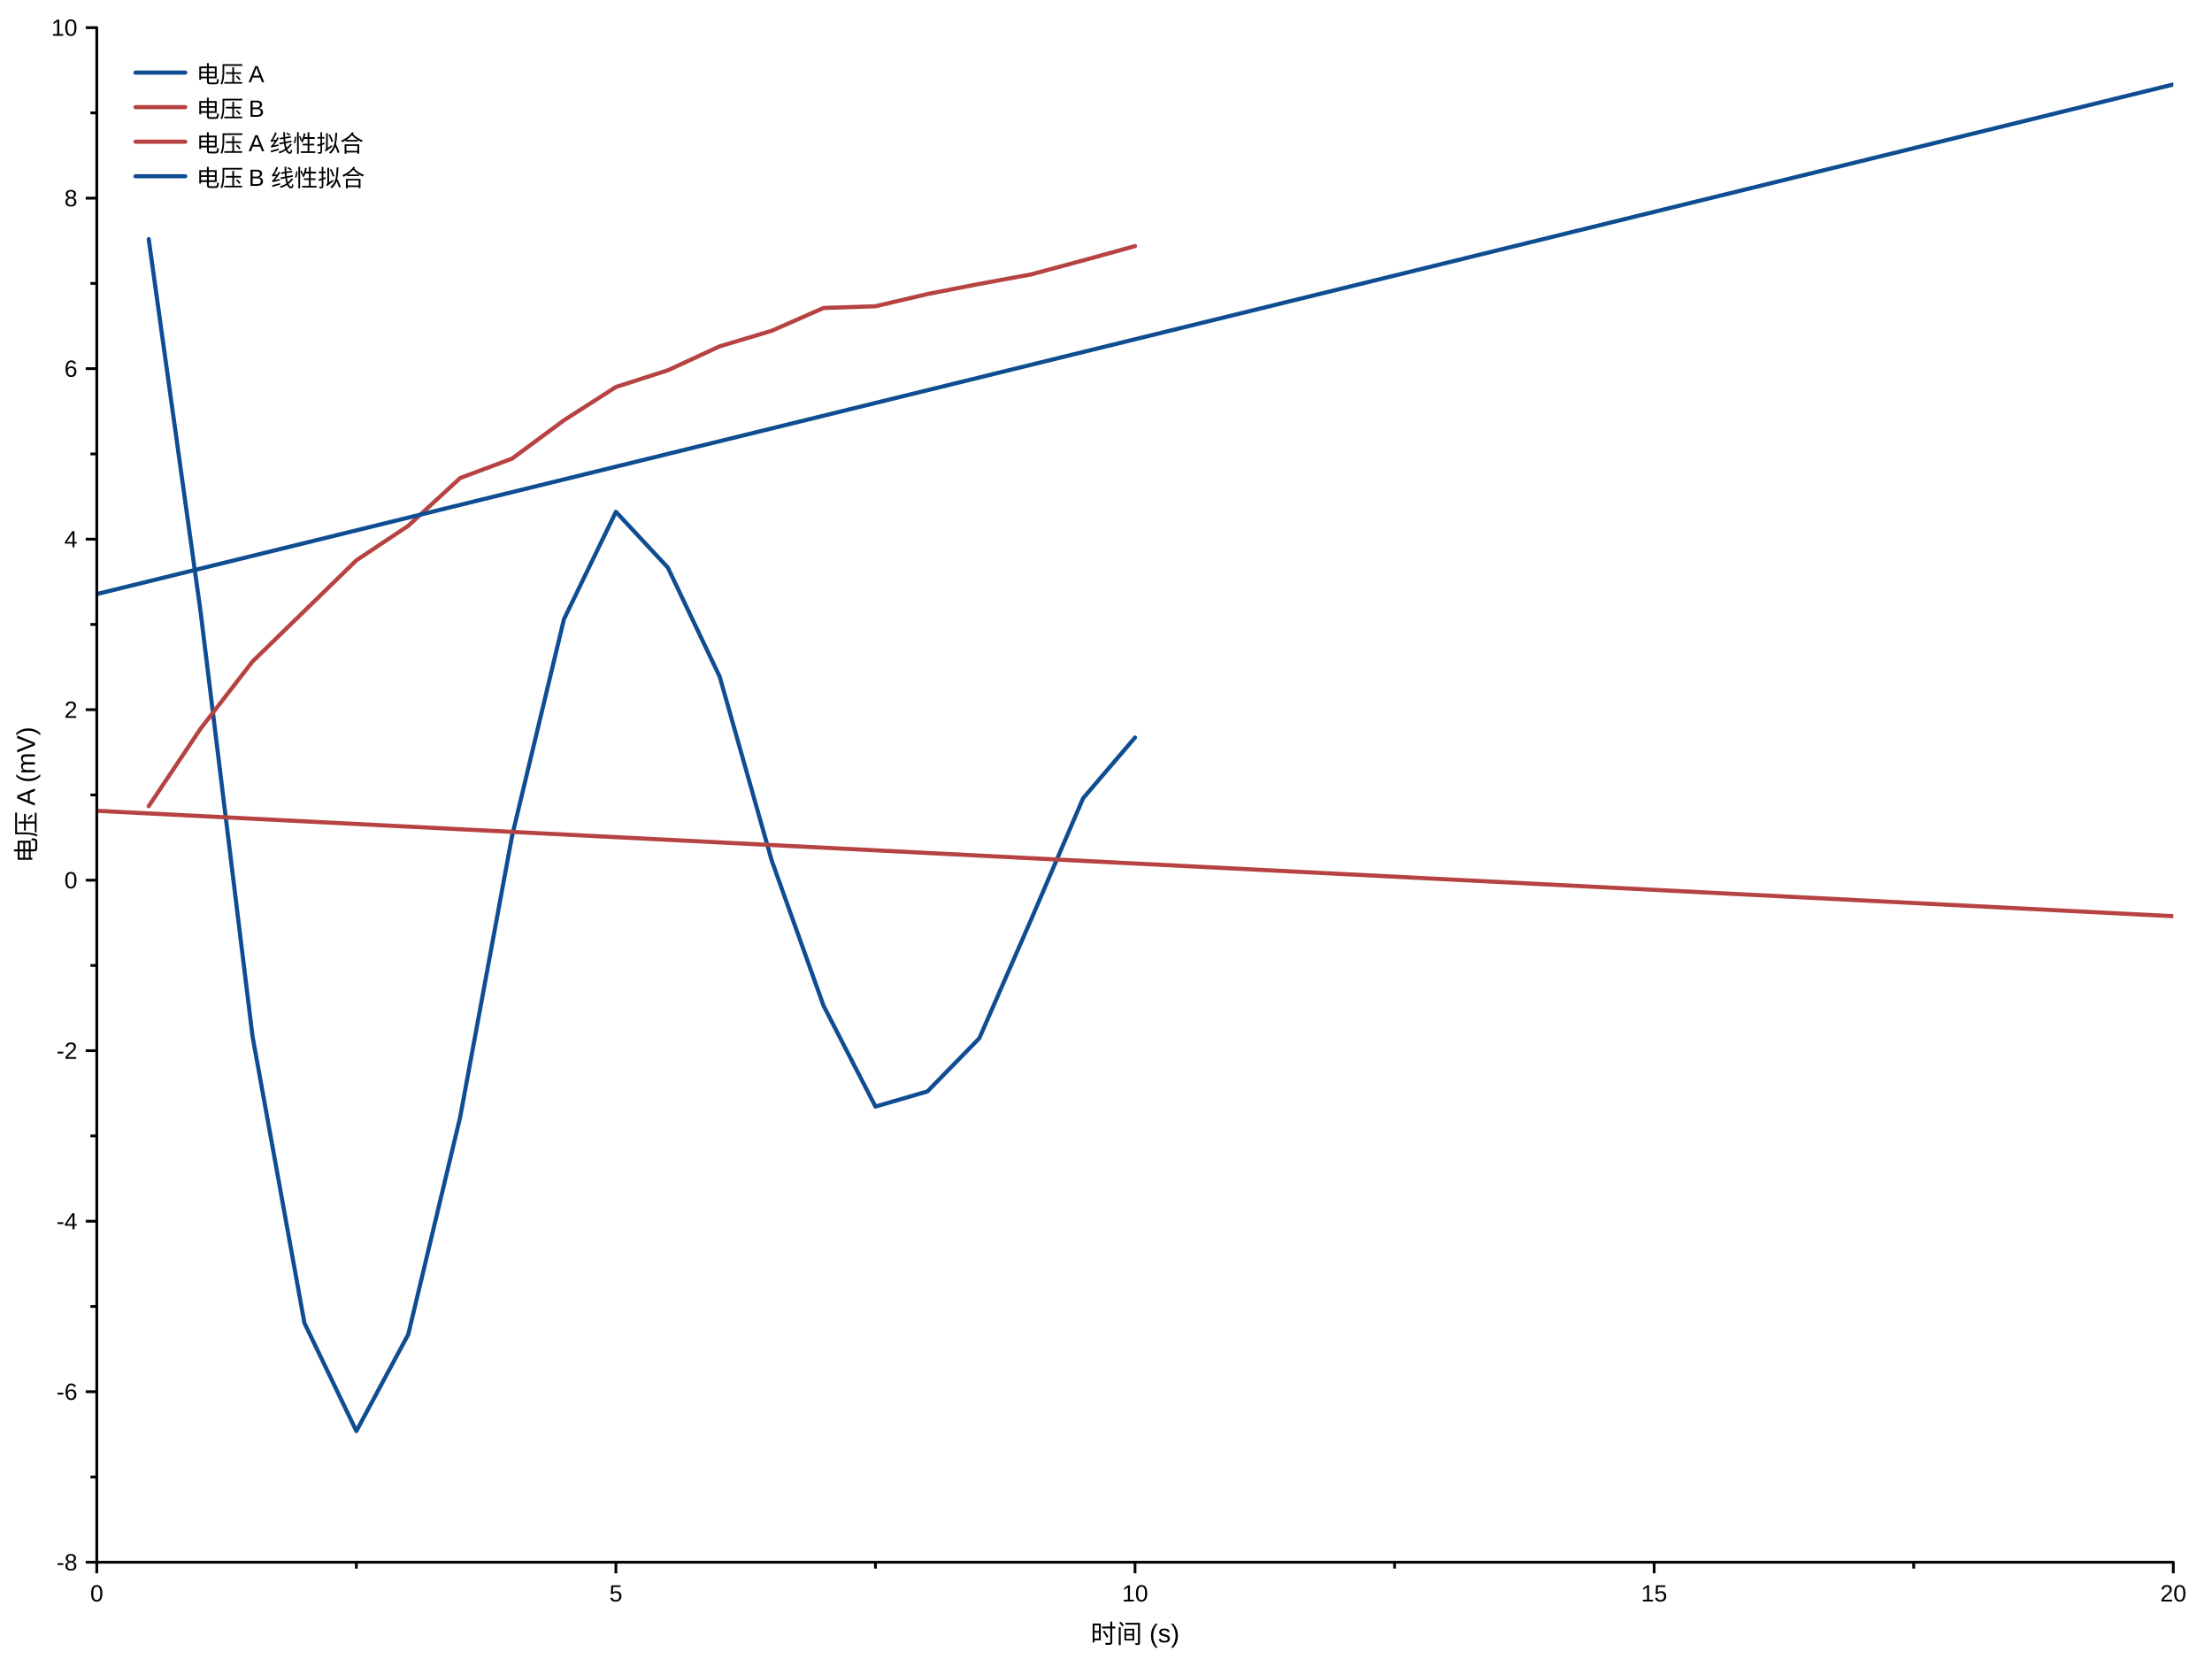
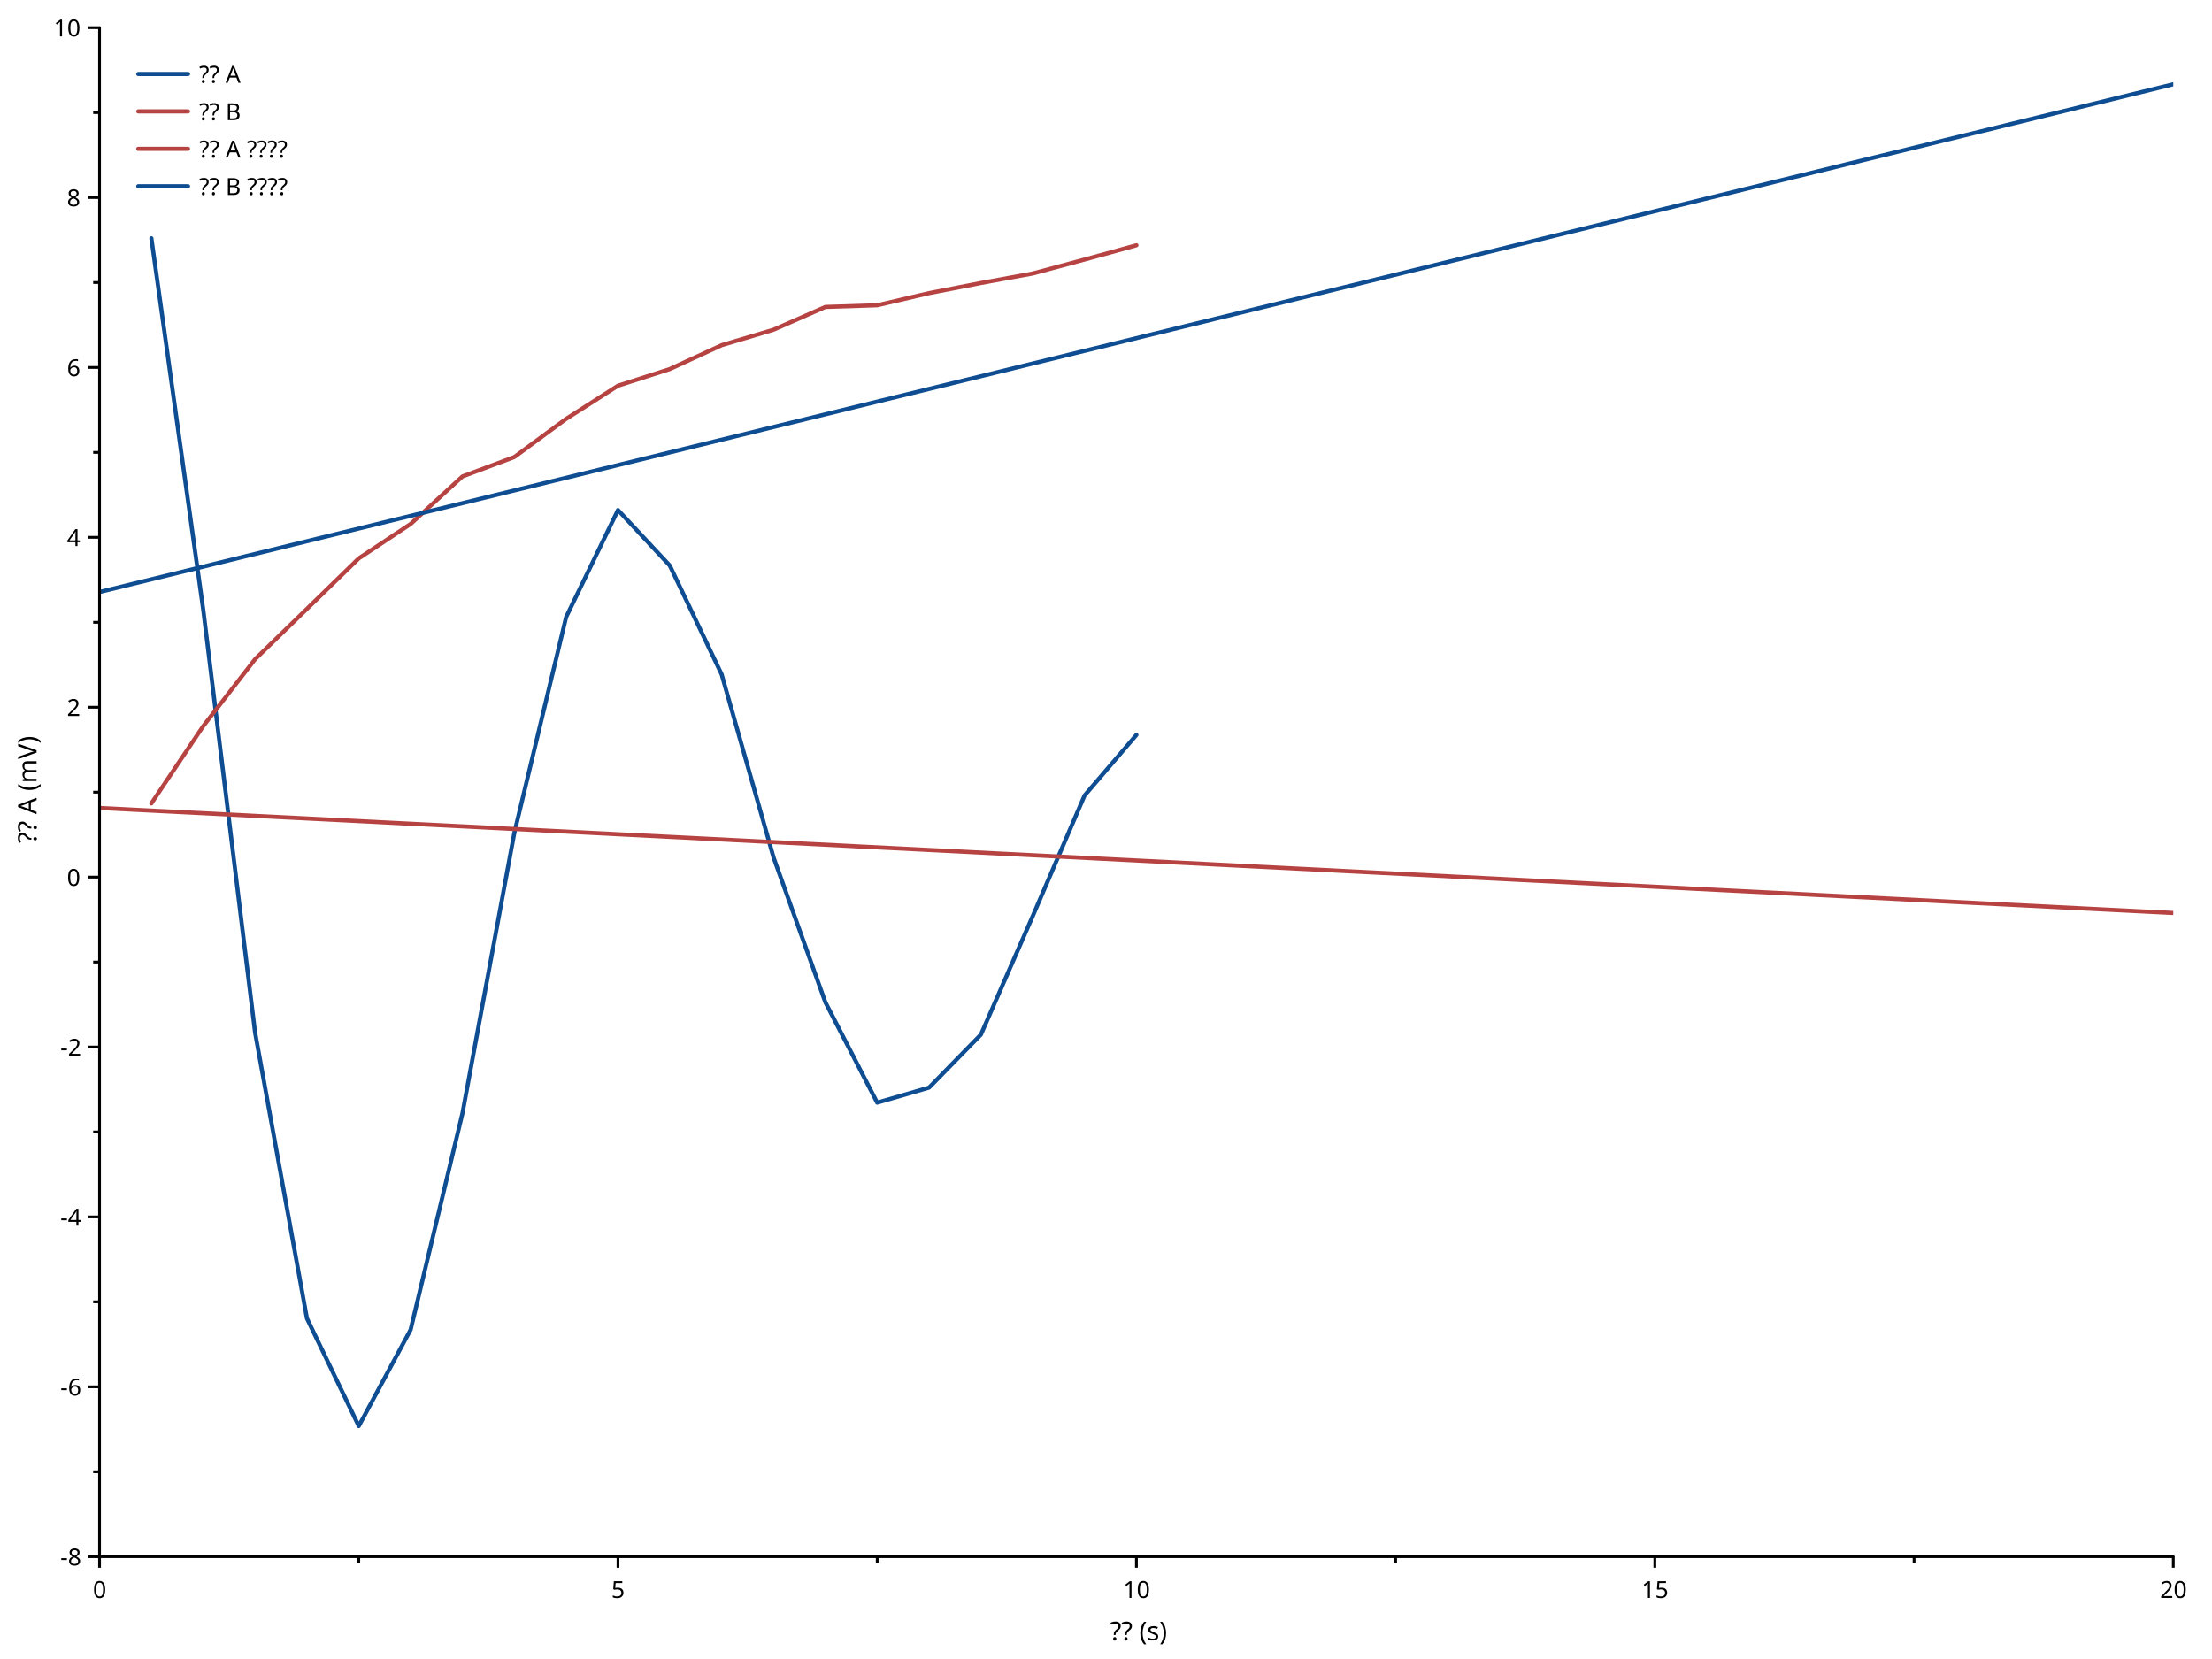
<svg xmlns="http://www.w3.org/2000/svg" width="800" height="600" viewBox="0 0 800 600" font-family="Arial, 'Microsoft YaHei', 'PingFang SC', 'Noto Sans CJK SC', sans-serif">
  <defs>
    <clipPath id="clip2">
-       <rect x="35" y="10" width="751" height="555" />
+       <rect x="36" y="10" width="750" height="553" />
    </clipPath>
  </defs>
  <rect x="0.00" y="0.00" width="800.00" height="600.00" fill="#ffffff" />
  <g clip-path="url(#clip2)">
-     <path d="M53.78,86.47L72.55,221.27L91.32,374.73L110.10,478.48L128.88,517.58L147.65,482.61L166.42,404.05L185.20,302.33L203.97,223.92L222.75,185.10L241.53,205.27L260.30,244.77L279.08,311.15L297.85,363.75L316.62,400.20L335.40,394.74L354.18,375.50L372.95,332.49L391.72,288.70L410.50,266.72" fill="none" stroke="#0f4d92" stroke-width="1.5" stroke-linejoin="round" stroke-linecap="round" />
-     <path d="M53.78,291.57L72.55,263.51L91.32,239.25L110.10,220.96L128.88,202.65L147.65,190.16L166.42,172.89L185.20,165.86L203.97,151.99L222.75,139.96L241.53,133.92L260.30,125.25L279.08,119.64L297.85,111.38L316.62,110.76L335.40,106.35L354.18,102.69L372.95,99.23L391.72,94.18L410.50,89.00" fill="none" stroke="#b64342" stroke-width="1.5" stroke-linejoin="round" stroke-linecap="round" />
-     <path d="M35.00,293.23L38.77,293.42L42.55,293.62L46.32,293.81L50.10,294.00L53.87,294.19L57.64,294.38L61.42,294.57L65.19,294.77L68.96,294.96L72.74,295.15L76.51,295.34L80.29,295.53L84.06,295.72L87.83,295.91L91.61,296.11L95.38,296.30L99.16,296.49L102.93,296.68L106.70,296.87L110.48,297.06L114.25,297.26L118.03,297.45L121.80,297.64L125.57,297.83L129.35,298.02L133.12,298.21L136.89,298.41L140.67,298.60L144.44,298.79L148.22,298.98L151.99,299.17L155.76,299.36L159.54,299.55L163.31,299.75L167.09,299.94L170.86,300.13L174.63,300.32L178.41,300.51L182.18,300.70L185.95,300.90L189.73,301.09L193.50,301.28L197.28,301.47L201.05,301.66L204.82,301.85L208.60,302.04L212.37,302.24L216.15,302.43L219.92,302.62L223.69,302.81L227.47,303.00L231.24,303.19L235.02,303.39L238.79,303.58L242.56,303.77L246.34,303.96L250.11,304.15L253.88,304.34L257.66,304.53L261.43,304.73L265.21,304.92L268.98,305.11L272.75,305.30L276.53,305.49L280.30,305.68L284.08,305.88L287.85,306.07L291.62,306.26L295.40,306.45L299.17,306.64L302.94,306.83L306.72,307.03L310.49,307.22L314.27,307.41L318.04,307.60L321.81,307.79L325.59,307.98L329.36,308.17L333.14,308.37L336.91,308.56L340.68,308.75L344.46,308.94L348.23,309.13L352.01,309.32L355.78,309.52L359.55,309.71L363.33,309.90L367.10,310.09L370.87,310.28L374.65,310.47L378.42,310.66L382.20,310.86L385.97,311.05L389.74,311.24L393.52,311.43L397.29,311.62L401.07,311.81L404.84,312.01L408.61,312.20L412.39,312.39L416.16,312.58L419.93,312.77L423.71,312.96L427.48,313.16L431.26,313.35L435.03,313.54L438.80,313.73L442.58,313.92L446.35,314.11L450.13,314.30L453.90,314.50L457.67,314.69L461.45,314.88L465.22,315.07L468.99,315.26L472.77,315.45L476.54,315.65L480.32,315.84L484.09,316.03L487.86,316.22L491.64,316.41L495.41,316.60L499.19,316.79L502.96,316.99L506.73,317.18L510.51,317.37L514.28,317.56L518.06,317.75L521.83,317.94L525.60,318.14L529.38,318.33L533.15,318.52L536.92,318.71L540.70,318.90L544.47,319.09L548.25,319.28L552.02,319.48L555.79,319.67L559.57,319.86L563.34,320.05L567.12,320.24L570.89,320.43L574.66,320.63L578.44,320.82L582.21,321.01L585.98,321.20L589.76,321.39L593.53,321.58L597.31,321.78L601.08,321.97L604.85,322.16L608.63,322.35L612.40,322.54L616.18,322.73L619.95,322.92L623.72,323.12L627.50,323.31L631.27,323.50L635.05,323.69L638.82,323.88L642.59,324.07L646.37,324.27L650.14,324.46L653.91,324.65L657.69,324.84L661.46,325.03L665.24,325.22L669.01,325.41L672.78,325.61L676.56,325.80L680.33,325.99L684.11,326.18L687.88,326.37L691.65,326.56L695.43,326.76L699.20,326.95L702.97,327.14L706.75,327.33L710.52,327.52L714.30,327.71L718.07,327.90L721.84,328.10L725.62,328.29L729.39,328.48L733.17,328.67L736.94,328.86L740.71,329.05L744.49,329.25L748.26,329.44L752.04,329.63L755.81,329.82L759.58,330.01L763.36,330.20L767.13,330.40L770.90,330.59L774.68,330.78L778.45,330.97L782.23,331.16L786.00,331.35" fill="none" stroke="#b64342" stroke-width="1.5" stroke-linejoin="round" stroke-linecap="round" />
-     <path d="M35.00,214.85L38.77,213.93L42.55,213.00L46.32,212.07L50.10,211.15L53.87,210.22L57.64,209.29L61.42,208.37L65.19,207.44L68.96,206.52L72.74,205.59L76.51,204.66L80.29,203.74L84.06,202.81L87.83,201.89L91.61,200.96L95.38,200.03L99.16,199.11L102.93,198.18L106.70,197.25L110.48,196.33L114.25,195.40L118.03,194.48L121.80,193.55L125.57,192.62L129.35,191.70L133.12,190.77L136.89,189.85L140.67,188.92L144.44,187.99L148.22,187.07L151.99,186.14L155.76,185.22L159.54,184.29L163.31,183.36L167.09,182.44L170.86,181.51L174.63,180.58L178.41,179.66L182.18,178.73L185.95,177.81L189.73,176.88L193.50,175.95L197.28,175.03L201.05,174.10L204.82,173.18L208.60,172.25L212.37,171.32L216.15,170.40L219.92,169.47L223.69,168.54L227.47,167.62L231.24,166.69L235.02,165.77L238.79,164.84L242.56,163.91L246.34,162.99L250.11,162.06L253.88,161.14L257.66,160.21L261.43,159.28L265.21,158.36L268.98,157.43L272.75,156.51L276.53,155.58L280.30,154.65L284.08,153.73L287.85,152.80L291.62,151.87L295.40,150.95L299.17,150.02L302.94,149.10L306.72,148.17L310.49,147.24L314.27,146.32L318.04,145.39L321.81,144.47L325.59,143.54L329.36,142.61L333.14,141.69L336.91,140.76L340.68,139.84L344.46,138.91L348.23,137.98L352.01,137.06L355.78,136.13L359.55,135.20L363.33,134.28L367.10,133.35L370.87,132.43L374.65,131.50L378.42,130.57L382.20,129.65L385.97,128.72L389.74,127.80L393.52,126.87L397.29,125.94L401.07,125.02L404.84,124.09L408.61,123.16L412.39,122.24L416.16,121.31L419.93,120.39L423.71,119.46L427.48,118.53L431.26,117.61L435.03,116.68L438.80,115.76L442.58,114.83L446.35,113.90L450.13,112.98L453.90,112.05L457.67,111.13L461.45,110.20L465.22,109.27L468.99,108.35L472.77,107.42L476.54,106.49L480.32,105.57L484.09,104.64L487.86,103.72L491.64,102.79L495.41,101.86L499.19,100.94L502.96,100.01L506.73,99.09L510.51,98.16L514.28,97.23L518.06,96.31L521.83,95.38L525.60,94.46L529.38,93.53L533.15,92.60L536.92,91.68L540.70,90.75L544.47,89.82L548.25,88.90L552.02,87.97L555.79,87.05L559.57,86.12L563.34,85.19L567.12,84.27L570.89,83.34L574.66,82.42L578.44,81.49L582.21,80.56L585.98,79.64L589.76,78.71L593.53,77.78L597.31,76.86L601.08,75.93L604.85,75.01L608.63,74.08L612.40,73.15L616.18,72.23L619.95,71.30L623.72,70.38L627.50,69.45L631.27,68.52L635.05,67.60L638.82,66.67L642.59,65.75L646.37,64.82L650.14,63.89L653.91,62.97L657.69,62.04L661.46,61.11L665.24,60.19L669.01,59.26L672.78,58.34L676.56,57.41L680.33,56.48L684.11,55.56L687.88,54.63L691.65,53.71L695.43,52.78L699.20,51.85L702.97,50.93L706.75,50.00L710.52,49.07L714.30,48.15L718.07,47.22L721.84,46.30L725.62,45.37L729.39,44.44L733.17,43.52L736.94,42.59L740.71,41.67L744.49,40.74L748.26,39.81L752.04,38.89L755.81,37.96L759.58,37.04L763.36,36.11L767.13,35.18L770.90,34.26L774.68,33.33L778.45,32.40L782.23,31.48L786.00,30.55" fill="none" stroke="#0f4d92" stroke-width="1.5" stroke-linejoin="round" stroke-linecap="round" />
+     <path d="M54.75,86.19L73.50,220.51L92.25,373.41L111.00,476.79L129.75,515.75L148.50,480.91L167.25,402.63L186.00,301.28L204.75,223.15L223.50,184.47L242.25,204.56L261.00,243.92L279.75,310.06L298.50,362.48L317.25,398.79L336.00,393.35L354.75,374.18L373.50,331.32L392.25,287.70L411.00,265.79" fill="none" stroke="#0f4d92" stroke-width="1.5" stroke-linejoin="round" stroke-linecap="round" />
+     <path d="M54.75,290.56L73.50,262.60L92.25,238.42L111.00,220.20L129.75,201.95L148.50,189.51L167.25,172.31L186.00,165.30L204.75,151.48L223.50,139.49L242.25,133.47L261.00,124.84L279.75,119.25L298.50,111.01L317.25,110.40L336.00,106.01L354.75,102.35L373.50,98.91L392.25,93.87L411.00,88.71" fill="none" stroke="#b64342" stroke-width="1.5" stroke-linejoin="round" stroke-linecap="round" />
+     <path d="M36.00,292.21L39.77,292.40L43.54,292.59L47.31,292.79L51.08,292.98L54.84,293.17L58.61,293.36L62.38,293.55L66.15,293.74L69.92,293.93L73.69,294.12L77.46,294.31L81.23,294.50L84.99,294.69L88.76,294.88L92.53,295.08L96.30,295.27L100.07,295.46L103.84,295.65L107.61,295.84L111.38,296.03L115.15,296.22L118.91,296.41L122.68,296.60L126.45,296.79L130.22,296.98L133.99,297.17L137.76,297.37L141.53,297.56L145.30,297.75L149.07,297.94L152.83,298.13L156.60,298.32L160.37,298.51L164.14,298.70L167.91,298.89L171.68,299.08L175.45,299.27L179.22,299.47L182.98,299.66L186.75,299.85L190.52,300.04L194.29,300.23L198.06,300.42L201.83,300.61L205.60,300.80L209.37,300.99L213.14,301.18L216.90,301.37L220.67,301.56L224.44,301.76L228.21,301.95L231.98,302.14L235.75,302.33L239.52,302.52L243.29,302.71L247.06,302.90L250.82,303.09L254.59,303.28L258.36,303.47L262.13,303.66L265.90,303.86L269.67,304.05L273.44,304.24L277.21,304.43L280.97,304.62L284.74,304.81L288.51,305.00L292.28,305.19L296.05,305.38L299.82,305.57L303.59,305.76L307.36,305.95L311.13,306.15L314.89,306.34L318.66,306.53L322.43,306.72L326.20,306.91L329.97,307.10L333.74,307.29L337.51,307.48L341.28,307.67L345.05,307.86L348.81,308.05L352.58,308.25L356.35,308.44L360.12,308.63L363.89,308.82L367.66,309.01L371.43,309.20L375.20,309.39L378.96,309.58L382.73,309.77L386.50,309.96L390.27,310.15L394.04,310.34L397.81,310.54L401.58,310.73L405.35,310.92L409.12,311.11L412.88,311.30L416.65,311.49L420.42,311.68L424.19,311.87L427.96,312.06L431.73,312.25L435.50,312.44L439.27,312.64L443.04,312.83L446.80,313.02L450.57,313.21L454.34,313.40L458.11,313.59L461.88,313.78L465.65,313.97L469.42,314.16L473.19,314.35L476.95,314.54L480.72,314.73L484.49,314.93L488.26,315.12L492.03,315.31L495.80,315.50L499.57,315.69L503.34,315.88L507.11,316.07L510.87,316.26L514.64,316.45L518.41,316.64L522.18,316.83L525.95,317.03L529.72,317.22L533.49,317.41L537.26,317.60L541.03,317.79L544.79,317.98L548.56,318.17L552.33,318.36L556.10,318.55L559.87,318.74L563.64,318.93L567.41,319.12L571.18,319.32L574.94,319.51L578.71,319.70L582.48,319.89L586.25,320.08L590.02,320.27L593.79,320.46L597.56,320.65L601.33,320.84L605.10,321.03L608.86,321.22L612.63,321.42L616.40,321.61L620.17,321.80L623.94,321.99L627.71,322.18L631.48,322.37L635.25,322.56L639.02,322.75L642.78,322.94L646.55,323.13L650.32,323.32L654.09,323.51L657.86,323.71L661.63,323.90L665.40,324.09L669.17,324.28L672.93,324.47L676.70,324.66L680.47,324.85L684.24,325.04L688.01,325.23L691.78,325.42L695.55,325.61L699.32,325.80L703.09,326.00L706.85,326.19L710.62,326.38L714.39,326.57L718.16,326.76L721.93,326.95L725.70,327.14L729.47,327.33L733.24,327.52L737.01,327.71L740.77,327.90L744.54,328.10L748.31,328.29L752.08,328.48L755.85,328.67L759.62,328.86L763.39,329.05L767.16,329.24L770.92,329.43L774.69,329.62L778.46,329.81L782.23,330.00L786.00,330.19" fill="none" stroke="#b64342" stroke-width="1.5" stroke-linejoin="round" stroke-linecap="round" />
+     <path d="M36.00,214.11L39.77,213.19L43.54,212.27L47.31,211.34L51.08,210.42L54.84,209.50L58.61,208.58L62.38,207.65L66.15,206.73L69.92,205.81L73.69,204.89L77.46,203.96L81.23,203.04L84.99,202.12L88.76,201.19L92.53,200.27L96.30,199.35L100.07,198.43L103.84,197.50L107.61,196.58L111.38,195.66L115.15,194.73L118.91,193.81L122.68,192.89L126.45,191.97L130.22,191.04L133.99,190.12L137.76,189.20L141.53,188.27L145.30,187.35L149.07,186.43L152.83,185.51L156.60,184.58L160.37,183.66L164.14,182.74L167.91,181.82L171.68,180.89L175.45,179.97L179.22,179.05L182.98,178.12L186.75,177.20L190.52,176.28L194.29,175.36L198.06,174.43L201.83,173.51L205.60,172.59L209.37,171.66L213.14,170.74L216.90,169.82L220.67,168.90L224.44,167.97L228.21,167.05L231.98,166.13L235.75,165.21L239.52,164.28L243.29,163.36L247.06,162.44L250.82,161.51L254.59,160.59L258.36,159.67L262.13,158.75L265.90,157.82L269.67,156.90L273.44,155.98L277.21,155.05L280.97,154.13L284.74,153.21L288.51,152.29L292.28,151.36L296.05,150.44L299.82,149.52L303.59,148.60L307.36,147.67L311.13,146.75L314.89,145.83L318.66,144.90L322.43,143.98L326.20,143.06L329.97,142.14L333.74,141.21L337.51,140.29L341.28,139.37L345.05,138.44L348.81,137.52L352.58,136.60L356.35,135.68L360.12,134.75L363.89,133.83L367.66,132.91L371.43,131.98L375.20,131.06L378.96,130.14L382.73,129.22L386.50,128.29L390.27,127.37L394.04,126.45L397.81,125.53L401.58,124.60L405.35,123.68L409.12,122.76L412.88,121.83L416.65,120.91L420.42,119.99L424.19,119.07L427.96,118.14L431.73,117.22L435.50,116.30L439.27,115.37L443.04,114.45L446.80,113.53L450.57,112.61L454.34,111.68L458.11,110.76L461.88,109.84L465.65,108.92L469.42,107.99L473.19,107.07L476.95,106.15L480.72,105.22L484.49,104.30L488.26,103.38L492.03,102.46L495.80,101.53L499.57,100.61L503.34,99.69L507.11,98.76L510.87,97.84L514.64,96.92L518.41,96.00L522.18,95.07L525.95,94.15L529.72,93.23L533.49,92.31L537.26,91.38L541.03,90.46L544.79,89.54L548.56,88.61L552.33,87.69L556.10,86.77L559.87,85.85L563.64,84.92L567.41,84.00L571.18,83.08L574.94,82.15L578.71,81.23L582.48,80.31L586.25,79.39L590.02,78.46L593.79,77.54L597.56,76.62L601.33,75.69L605.10,74.77L608.86,73.85L612.63,72.93L616.40,72.00L620.17,71.08L623.94,70.16L627.71,69.24L631.48,68.31L635.25,67.39L639.02,66.47L642.78,65.54L646.55,64.62L650.32,63.70L654.09,62.78L657.86,61.85L661.63,60.93L665.40,60.01L669.17,59.08L672.93,58.16L676.70,57.24L680.47,56.32L684.24,55.39L688.01,54.47L691.78,53.55L695.55,52.63L699.32,51.70L703.09,50.78L706.85,49.86L710.62,48.93L714.39,48.01L718.16,47.09L721.93,46.17L725.70,45.24L729.47,44.32L733.24,43.40L737.01,42.47L740.77,41.55L744.54,40.63L748.31,39.71L752.08,38.78L755.85,37.86L759.62,36.94L763.39,36.02L767.16,35.09L770.92,34.17L774.69,33.25L778.46,32.32L782.23,31.40L786.00,30.48" fill="none" stroke="#0f4d92" stroke-width="1.5" stroke-linejoin="round" stroke-linecap="round" />
  </g>
-   <path d="M35.00,10.00L35.00,565.00L786.00,565.00" fill="none" stroke="#000000" stroke-width="1" stroke-linejoin="round" stroke-linecap="round" />
-   <text x="35.00" y="576.25" text-anchor="middle" dominant-baseline="central" font-size="8.5" fill="#000000">0</text>
-   <text x="222.75" y="576.25" text-anchor="middle" dominant-baseline="central" font-size="8.5" fill="#000000">5</text>
-   <text x="410.50" y="576.25" text-anchor="middle" dominant-baseline="central" font-size="8.5" fill="#000000">10</text>
-   <text x="598.25" y="576.25" text-anchor="middle" dominant-baseline="central" font-size="8.5" fill="#000000">15</text>
-   <text x="786.00" y="576.25" text-anchor="middle" dominant-baseline="central" font-size="8.5" fill="#000000">20</text>
-   <text x="28.00" y="565.00" text-anchor="end" dominant-baseline="central" font-size="8.5" fill="#000000">-8</text>
-   <text x="28.00" y="503.33" text-anchor="end" dominant-baseline="central" font-size="8.5" fill="#000000">-6</text>
-   <text x="28.00" y="441.67" text-anchor="end" dominant-baseline="central" font-size="8.5" fill="#000000">-4</text>
-   <text x="28.00" y="380.00" text-anchor="end" dominant-baseline="central" font-size="8.5" fill="#000000">-2</text>
-   <text x="28.00" y="318.33" text-anchor="end" dominant-baseline="central" font-size="8.5" fill="#000000">0</text>
-   <text x="28.00" y="256.67" text-anchor="end" dominant-baseline="central" font-size="8.5" fill="#000000">2</text>
-   <text x="28.00" y="195.00" text-anchor="end" dominant-baseline="central" font-size="8.5" fill="#000000">4</text>
-   <text x="28.00" y="133.33" text-anchor="end" dominant-baseline="central" font-size="8.5" fill="#000000">6</text>
-   <text x="28.00" y="71.67" text-anchor="end" dominant-baseline="central" font-size="8.5" fill="#000000">8</text>
-   <text x="28.00" y="10.00" text-anchor="end" dominant-baseline="central" font-size="8.5" fill="#000000">10</text>
-   <path d="M35.00,565.00L35.00,569.00M222.75,565.00L222.75,569.00M410.50,565.00L410.50,569.00M598.25,565.00L598.25,569.00M786.00,565.00L786.00,569.00M128.88,565.00L128.88,567.30M316.62,565.00L316.62,567.30M504.38,565.00L504.38,567.30M692.12,565.00L692.12,567.30M35.00,565.00L31.00,565.00M35.00,503.33L31.00,503.33M35.00,441.67L31.00,441.67M35.00,380.00L31.00,380.00M35.00,318.33L31.00,318.33M35.00,256.67L31.00,256.67M35.00,195.00L31.00,195.00M35.00,133.33L31.00,133.33M35.00,71.67L31.00,71.67M35.00,10.00L31.00,10.00M35.00,534.17L32.70,534.17M35.00,472.50L32.70,472.50M35.00,410.83L32.70,410.83M35.00,349.17L32.70,349.17M35.00,287.50L32.70,287.50M35.00,225.83L32.70,225.83M35.00,164.17L32.70,164.17M35.00,102.50L32.70,102.50M35.00,40.83L32.70,40.83" fill="none" stroke="#000000" stroke-width="1" />
-   <text x="410.50" y="590.16" text-anchor="middle" dominant-baseline="central" font-size="9.33" fill="#000000">时间 (s)</text>
-   <text transform="translate(8.81,287.50) rotate(-90)" text-anchor="middle" dominant-baseline="central" font-size="9.33" fill="#000000">电压 A (mV)</text>
-   <rect x="45.00" y="18.00" width="99.28" height="54.00" fill="#ffffff" />
-   <path d="M49.00,26.25L67.00,26.25" fill="none" stroke="#0f4d92" stroke-width="1.5" stroke-linejoin="round" stroke-linecap="round" />
-   <text x="71.00" y="26.25" text-anchor="start" dominant-baseline="central" font-size="8.5" fill="#000000">电压 A</text>
-   <path d="M49.00,38.75L67.00,38.75" fill="none" stroke="#b64342" stroke-width="1.5" stroke-linejoin="round" stroke-linecap="round" />
-   <text x="71.00" y="38.75" text-anchor="start" dominant-baseline="central" font-size="8.5" fill="#000000">电压 B</text>
-   <path d="M49.00,51.25L67.00,51.25" fill="none" stroke="#b64342" stroke-width="1.5" stroke-linejoin="round" stroke-linecap="round" />
-   <text x="71.00" y="51.25" text-anchor="start" dominant-baseline="central" font-size="8.5" fill="#000000">电压 A 线性拟合</text>
-   <path d="M49.00,63.75L67.00,63.75" fill="none" stroke="#0f4d92" stroke-width="1.5" stroke-linejoin="round" stroke-linecap="round" />
-   <text x="71.00" y="63.75" text-anchor="start" dominant-baseline="central" font-size="8.5" fill="#000000">电压 B 线性拟合</text>
+   <path d="M36.00,10.00L36.00,563.00L786.00,563.00" fill="none" stroke="#000000" stroke-width="1" stroke-linejoin="round" stroke-linecap="round" />
+   <g aria-label="0">
+     <text x="33.603" y="577.922" font-family="Ubuntu" font-size="8.5" font-weight="300" textLength="4.794" lengthAdjust="spacingAndGlyphs" xml:space="preserve" fill="#000000">0</text>
+   </g>
+   <g aria-label="5">
+     <text x="221.103" y="577.922" font-family="Ubuntu" font-size="8.5" font-weight="300" textLength="4.794" lengthAdjust="spacingAndGlyphs" xml:space="preserve" fill="#000000">5</text>
+   </g>
+   <g aria-label="10">
+     <text x="406.206" y="577.922" font-family="Ubuntu" font-size="8.5" font-weight="300" textLength="9.588" lengthAdjust="spacingAndGlyphs" xml:space="preserve" fill="#000000">10</text>
+   </g>
+   <g aria-label="15">
+     <text x="593.706" y="577.922" font-family="Ubuntu" font-size="8.5" font-weight="300" textLength="9.588" lengthAdjust="spacingAndGlyphs" xml:space="preserve" fill="#000000">15</text>
+   </g>
+   <g aria-label="20">
+     <text x="781.206" y="577.922" font-family="Ubuntu" font-size="8.5" font-weight="300" textLength="9.588" lengthAdjust="spacingAndGlyphs" xml:space="preserve" fill="#000000">20</text>
+   </g>
+   <g aria-label="-8">
+     <text x="21.809" y="566.158" font-family="Ubuntu" font-size="8.5" font-weight="300" textLength="7.191" lengthAdjust="spacingAndGlyphs" xml:space="preserve" fill="#000000">-8</text>
+   </g>
+   <g aria-label="-6">
+     <text x="21.809" y="504.713" font-family="Ubuntu" font-size="8.5" font-weight="300" textLength="7.191" lengthAdjust="spacingAndGlyphs" xml:space="preserve" fill="#000000">-6</text>
+   </g>
+   <g aria-label="-4">
+     <text x="21.809" y="443.269" font-family="Ubuntu" font-size="8.5" font-weight="300" textLength="7.191" lengthAdjust="spacingAndGlyphs" xml:space="preserve" fill="#000000">-4</text>
+   </g>
+   <g aria-label="-2">
+     <text x="21.809" y="381.824" font-family="Ubuntu" font-size="8.5" font-weight="300" textLength="7.191" lengthAdjust="spacingAndGlyphs" xml:space="preserve" fill="#000000">-2</text>
+   </g>
+   <g aria-label="0">
+     <text x="24.206" y="320.38" font-family="Ubuntu" font-size="8.5" font-weight="300" textLength="4.794" lengthAdjust="spacingAndGlyphs" xml:space="preserve" fill="#000000">0</text>
+   </g>
+   <g aria-label="2">
+     <text x="24.206" y="258.935" font-family="Ubuntu" font-size="8.5" font-weight="300" textLength="4.794" lengthAdjust="spacingAndGlyphs" xml:space="preserve" fill="#000000">2</text>
+   </g>
+   <g aria-label="4">
+     <text x="24.206" y="197.491" font-family="Ubuntu" font-size="8.5" font-weight="300" textLength="4.794" lengthAdjust="spacingAndGlyphs" xml:space="preserve" fill="#000000">4</text>
+   </g>
+   <g aria-label="6">
+     <text x="24.206" y="136.047" font-family="Ubuntu" font-size="8.5" font-weight="300" textLength="4.794" lengthAdjust="spacingAndGlyphs" xml:space="preserve" fill="#000000">6</text>
+   </g>
+   <g aria-label="8">
+     <text x="24.206" y="74.602" font-family="Ubuntu" font-size="8.5" font-weight="300" textLength="4.794" lengthAdjust="spacingAndGlyphs" xml:space="preserve" fill="#000000">8</text>
+   </g>
+   <g aria-label="10">
+     <text x="19.412" y="13.158" font-family="Ubuntu" font-size="8.5" font-weight="300" textLength="9.588" lengthAdjust="spacingAndGlyphs" xml:space="preserve" fill="#000000">10</text>
+   </g>
+   <path d="M36.00,563.00L36.00,567.00M223.50,563.00L223.50,567.00M411.00,563.00L411.00,567.00M598.50,563.00L598.50,567.00M786.00,563.00L786.00,567.00M129.75,563.00L129.75,565.30M317.25,563.00L317.25,565.30M504.75,563.00L504.75,565.30M692.25,563.00L692.25,565.30M36.00,563.00L32.00,563.00M36.00,501.56L32.00,501.56M36.00,440.11L32.00,440.11M36.00,378.67L32.00,378.67M36.00,317.22L32.00,317.22M36.00,255.78L32.00,255.78M36.00,194.33L32.00,194.33M36.00,132.89L32.00,132.89M36.00,71.44L32.00,71.44M36.00,10.00L32.00,10.00M36.00,532.28L33.70,532.28M36.00,470.83L33.70,470.83M36.00,409.39L33.70,409.39M36.00,347.94L33.70,347.94M36.00,286.50L33.70,286.50M36.00,225.06L33.70,225.06M36.00,163.61L33.70,163.61M36.00,102.17L33.70,102.17M36.00,40.72L33.70,40.72" fill="none" stroke="#000000" stroke-width="1" />
+   <g aria-label="时间 (s)">
+     <text x="401.502" y="593.224" font-family="Ubuntu" font-size="9.33" font-weight="300" textLength="18.996" lengthAdjust="spacingAndGlyphs" xml:space="preserve" fill="#000000">?? (s)</text>
+   </g>
+   <g aria-label="电压 A (mV)" transform="translate(9.75,286.50) rotate(-90)">
+     <text x="-18.492" y="3.466" font-family="Ubuntu" font-size="9.33" font-weight="300" textLength="36.984" lengthAdjust="spacingAndGlyphs" xml:space="preserve" fill="#000000">?? A (mV)</text>
+   </g>
+   <rect x="46.00" y="18.00" width="62.70" height="58.11" fill="#ffffff" />
+   <path d="M50.00,26.76L68.00,26.76" fill="none" stroke="#0f4d92" stroke-width="1.5" stroke-linejoin="round" stroke-linecap="round" />
+   <g aria-label="电压 A">
+     <text x="72" y="29.922" font-family="Ubuntu" font-size="8.5" font-weight="300" textLength="13.847" lengthAdjust="spacingAndGlyphs" xml:space="preserve" fill="#000000">?? A</text>
+   </g>
+   <path d="M50.00,40.29L68.00,40.29" fill="none" stroke="#b64342" stroke-width="1.5" stroke-linejoin="round" stroke-linecap="round" />
+   <g aria-label="电压 B">
+     <text x="72" y="43.45" font-family="Ubuntu" font-size="8.5" font-weight="300" textLength="13.753" lengthAdjust="spacingAndGlyphs" xml:space="preserve" fill="#000000">?? B</text>
+   </g>
+   <path d="M50.00,53.82L68.00,53.82" fill="none" stroke="#b64342" stroke-width="1.5" stroke-linejoin="round" stroke-linecap="round" />
+   <g aria-label="电压 A 线性拟合">
+     <text x="72" y="56.979" font-family="Ubuntu" font-size="8.5" font-weight="300" textLength="28.704" lengthAdjust="spacingAndGlyphs" xml:space="preserve" fill="#000000">?? A ????</text>
+   </g>
+   <path d="M50.00,67.35L68.00,67.35" fill="none" stroke="#0f4d92" stroke-width="1.5" stroke-linejoin="round" stroke-linecap="round" />
+   <g aria-label="电压 B 线性拟合">
+     <text x="72" y="70.507" font-family="Ubuntu" font-size="8.5" font-weight="300" textLength="28.611" lengthAdjust="spacingAndGlyphs" xml:space="preserve" fill="#000000">?? B ????</text>
+   </g>
</svg>
